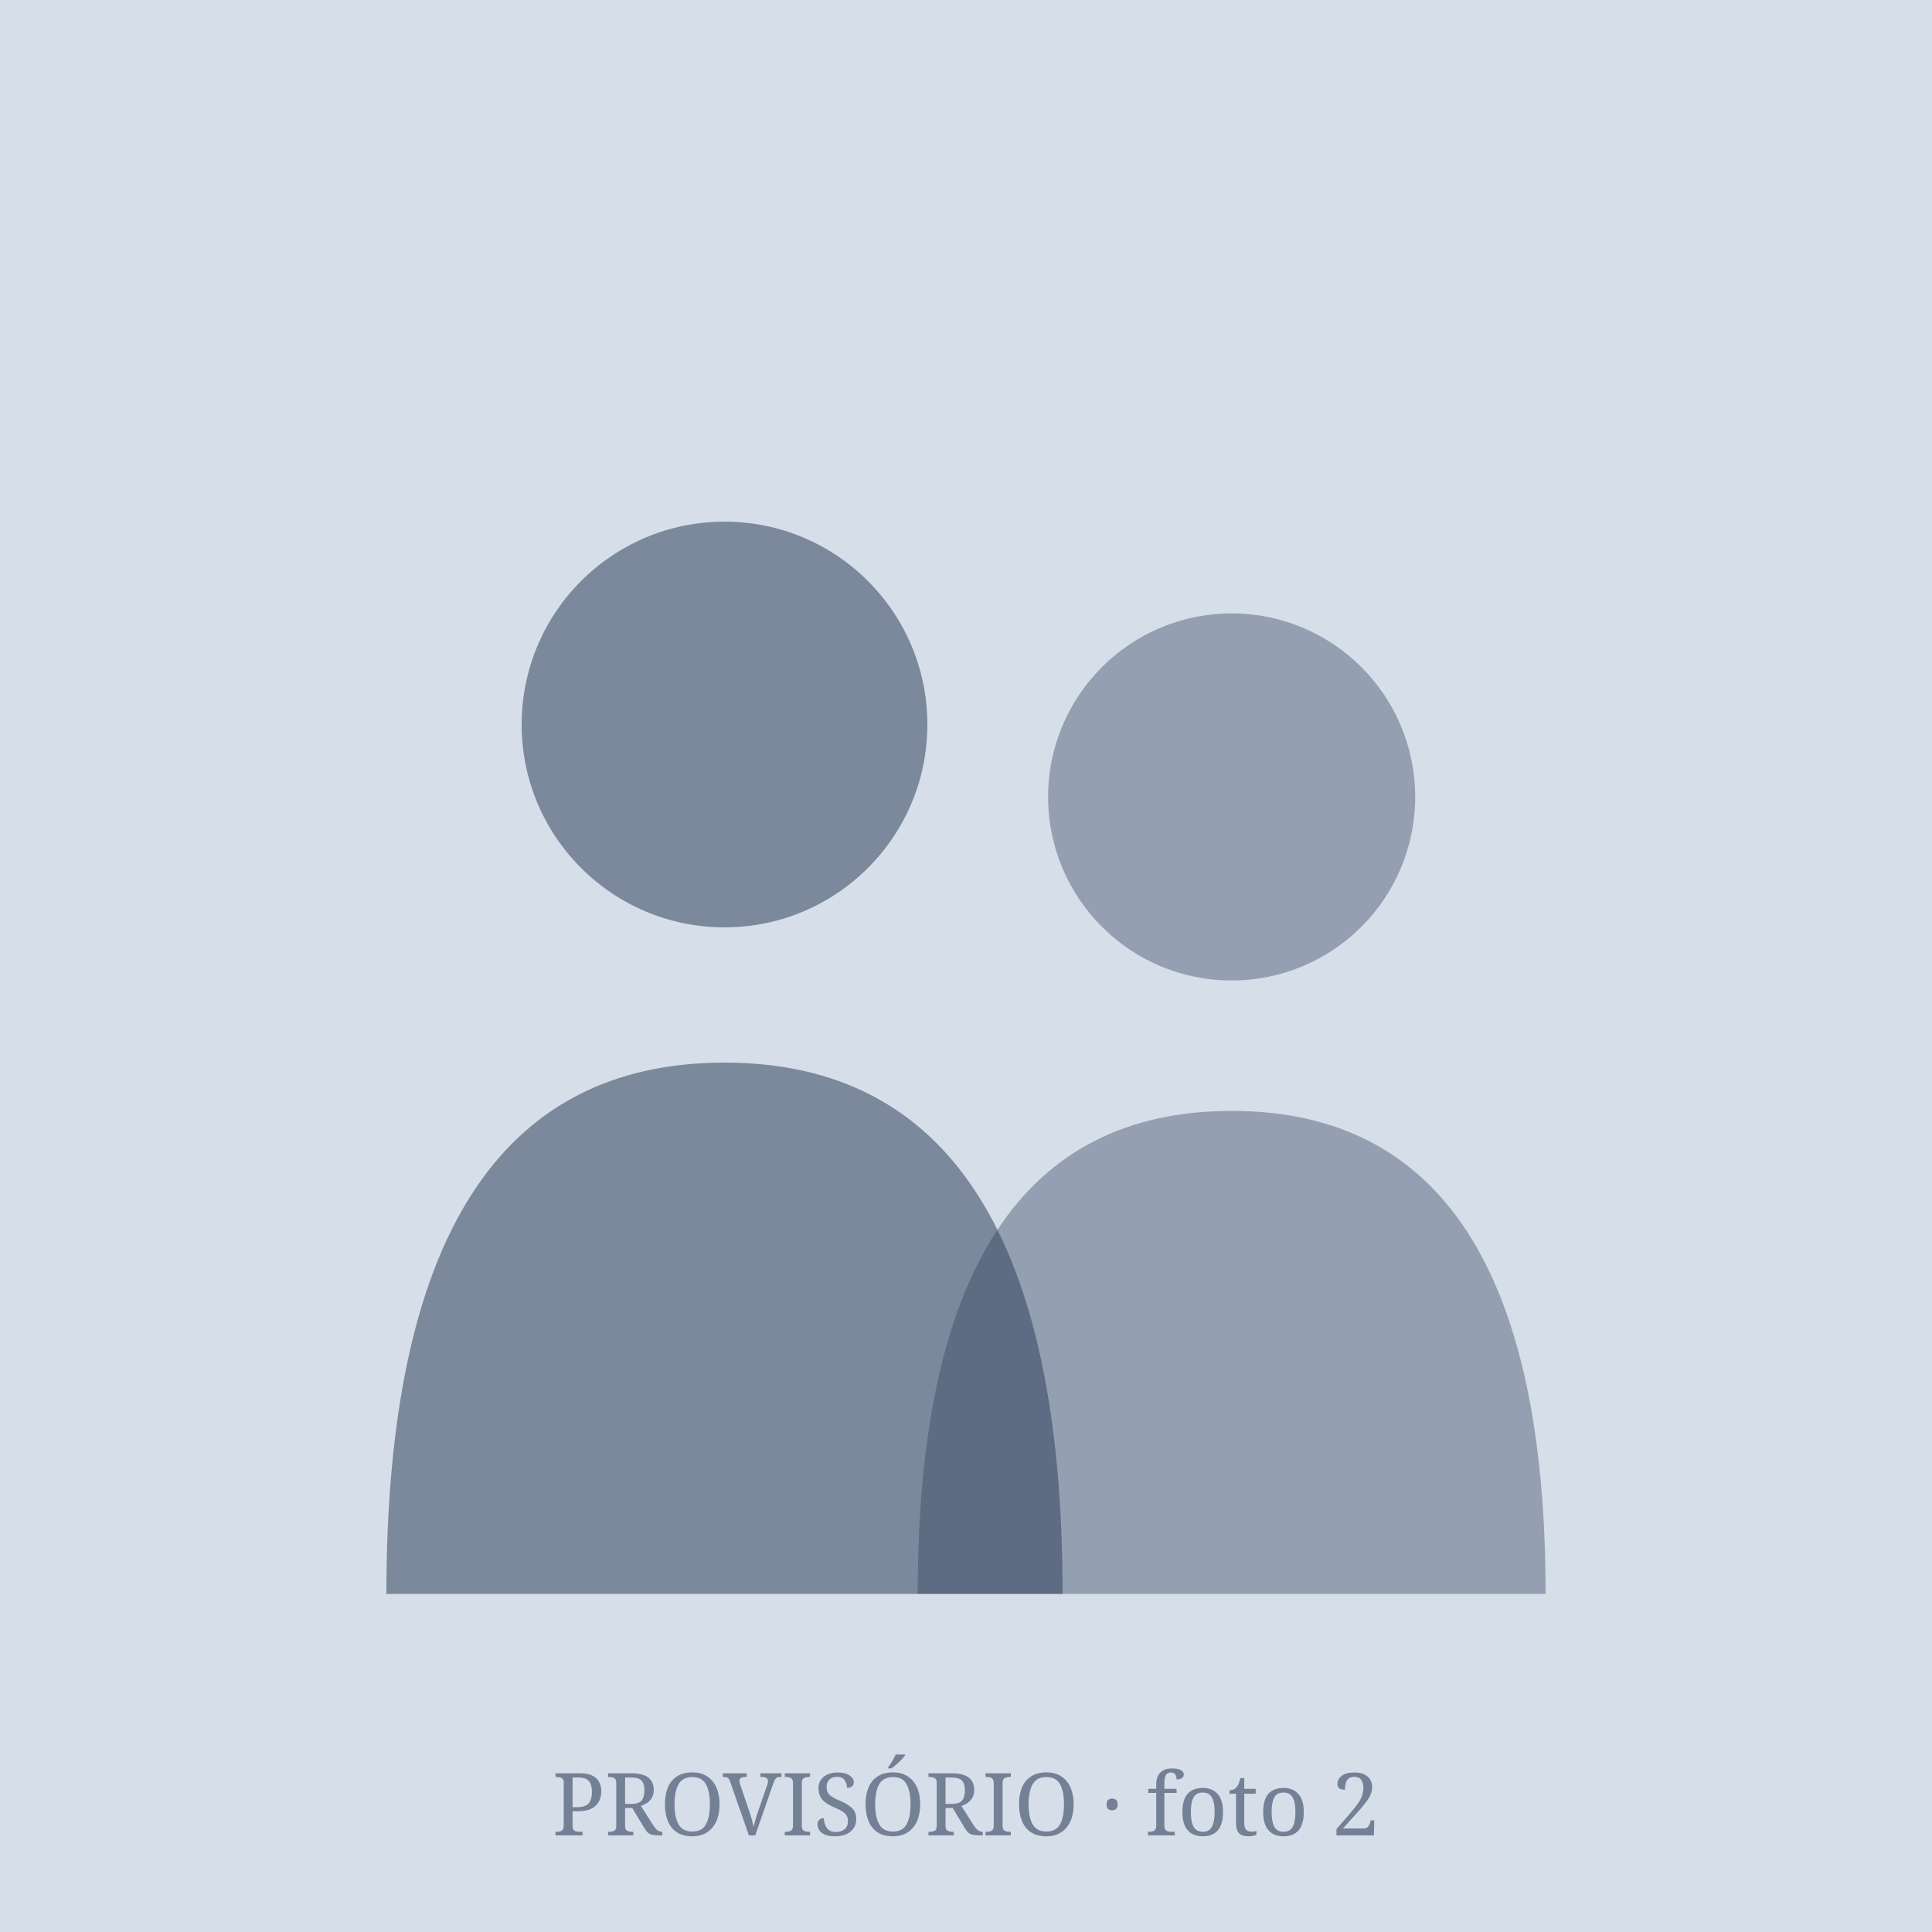
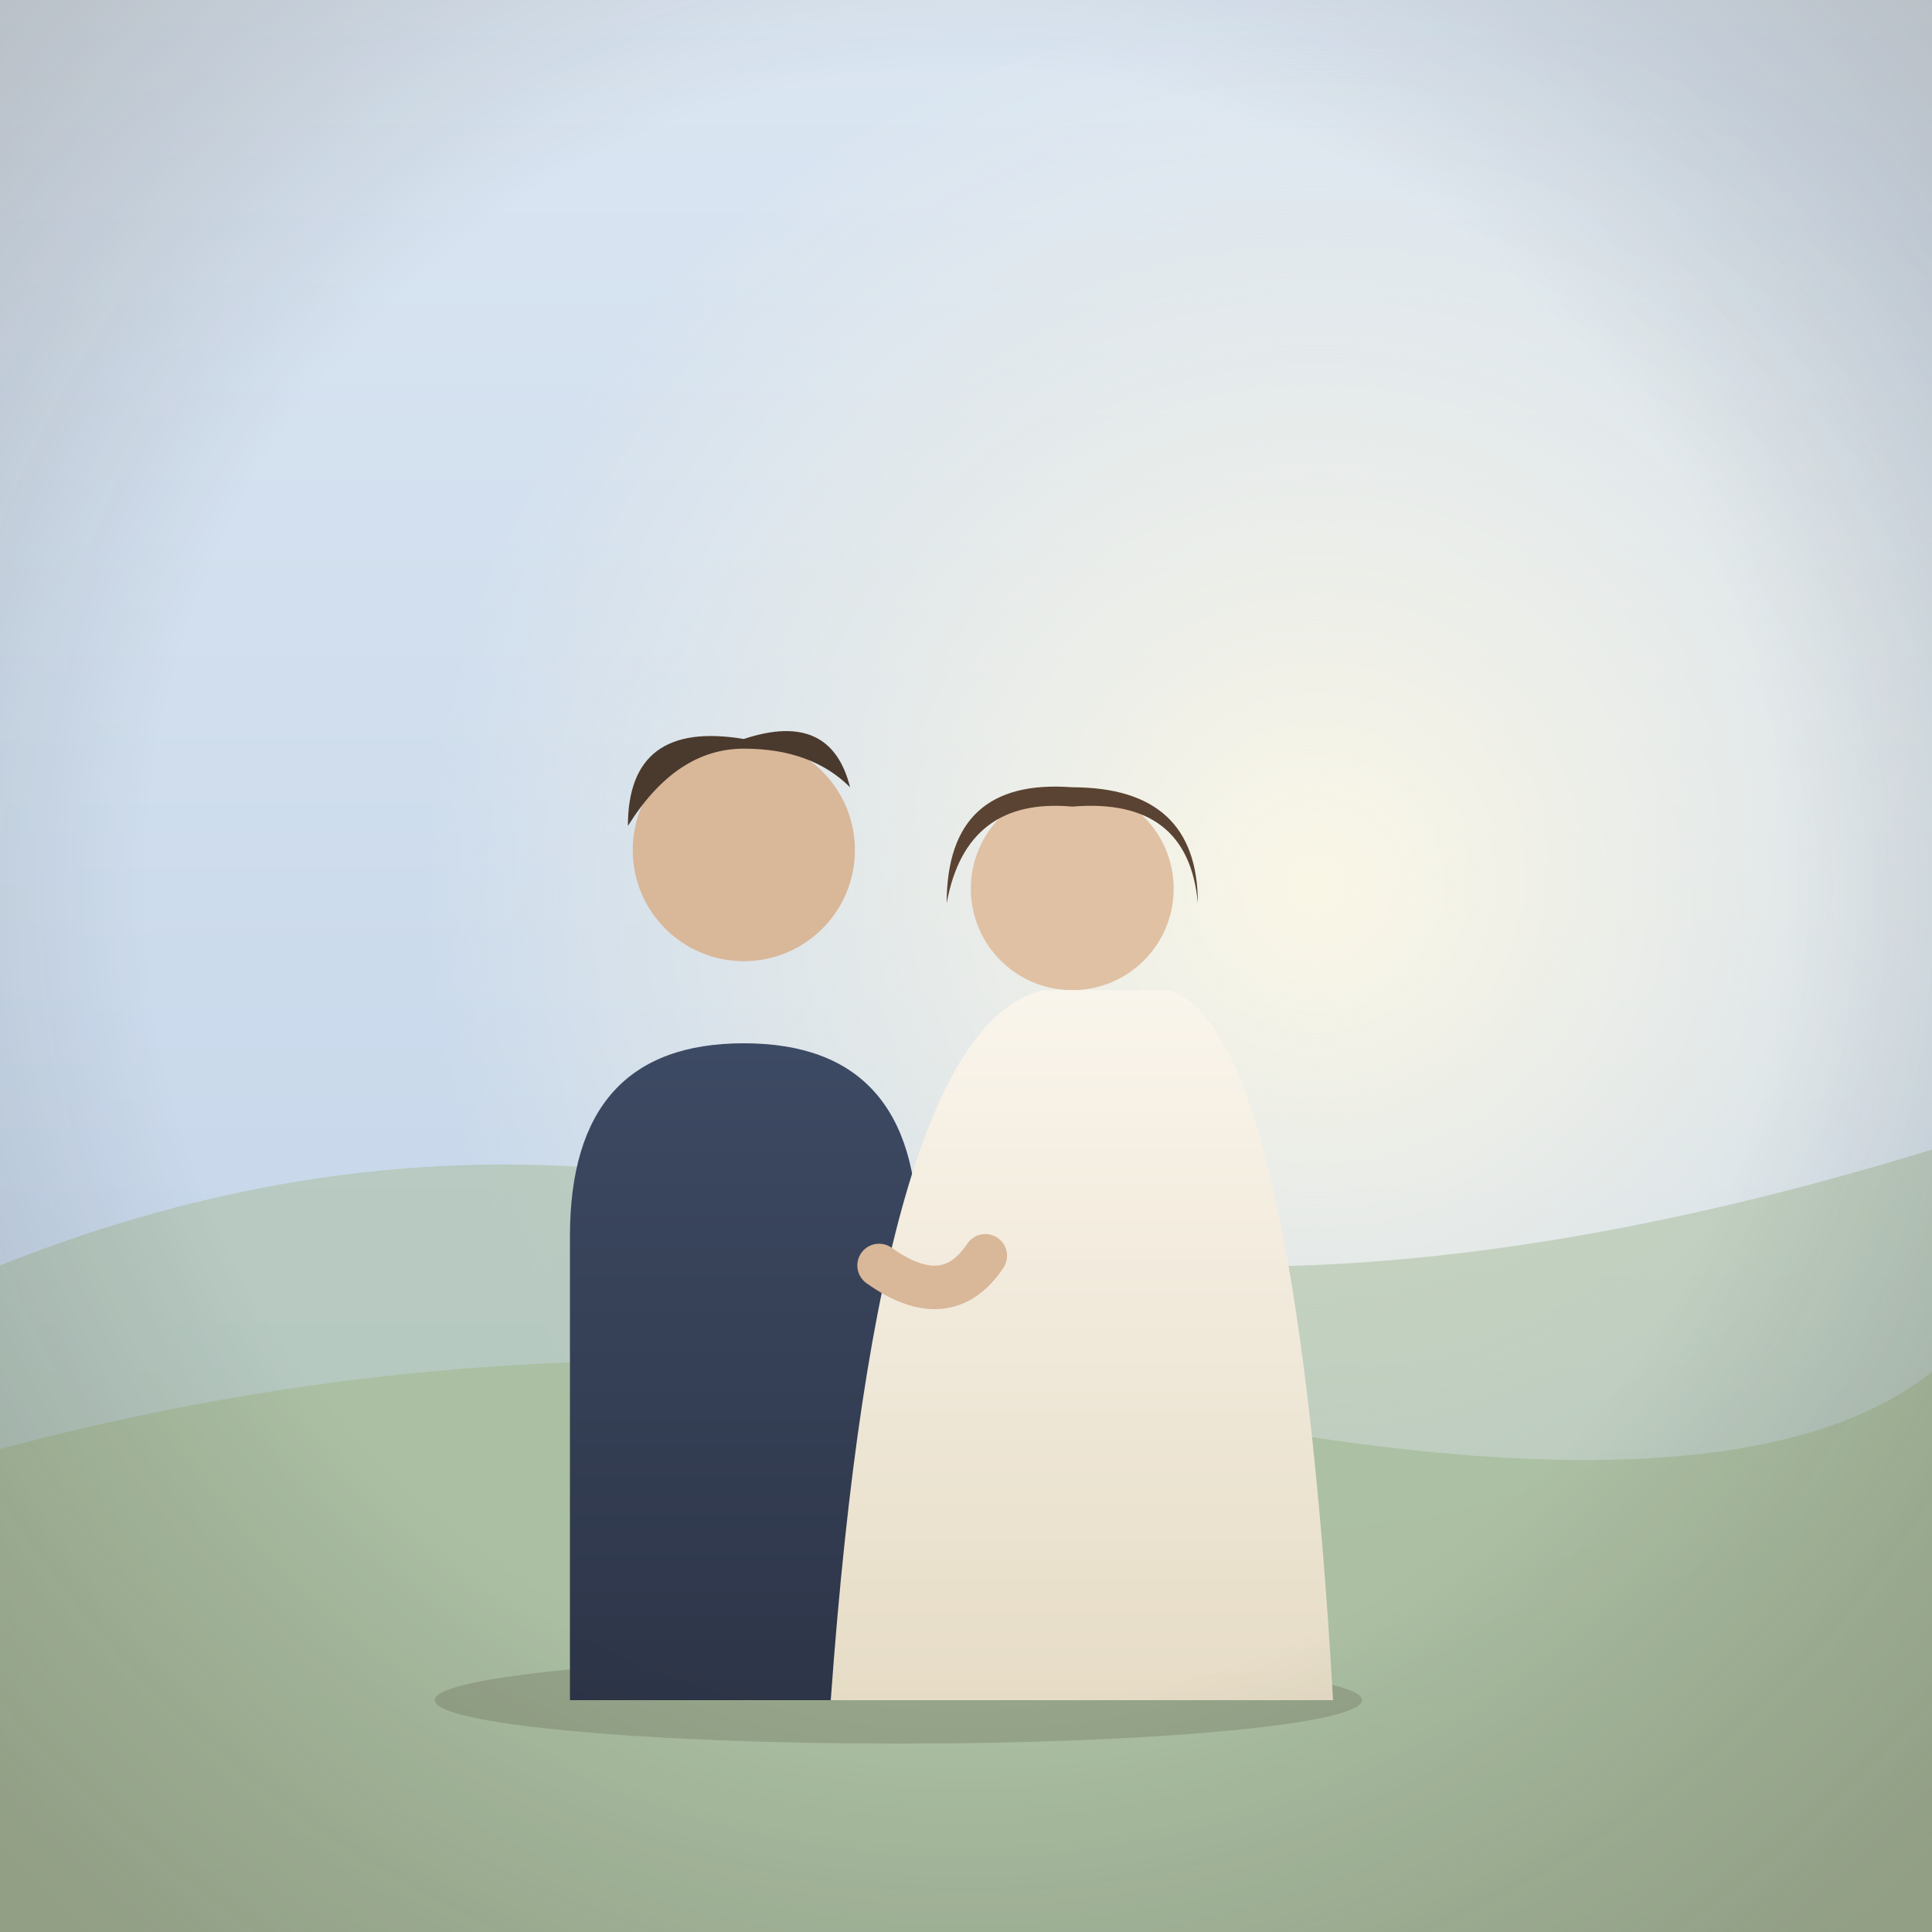
<svg xmlns="http://www.w3.org/2000/svg" data-provisorio="true" width="400" height="400" viewBox="0 0 400 400">
-   <rect width="400" height="400" fill="#d6dfe9" />
-   <circle cx="150" cy="150" r="42" fill="#32425d" fill-opacity="0.55" />
-   <path d="M80 330 q0 -110 70 -110 q70 0 70 110z" fill="#32425d" fill-opacity="0.55" />
-   <circle cx="255" cy="165" r="38" fill="#32425d" fill-opacity="0.4" />
-   <path d="M190 330 q0 -100 65 -100 q65 0 65 100z" fill="#32425d" fill-opacity="0.4" />
-   <text x="200" y="380" text-anchor="middle" font-family="Georgia, serif" font-size="18" fill="#32425d" fill-opacity="0.6">PROVISÓRIO · foto 2</text>
+   <defs>
+     <linearGradient id="ceu" x1="0" y1="0" x2="0" y2="1">
+       <stop offset="0" stop-color="#dbe6f2" />
+       <stop offset="1" stop-color="#bdd0e6" />
+     </linearGradient>
+     <radialGradient id="sol" cx="68%" cy="46%" r="46%">
+       <stop offset="0" stop-color="#fdf8e6" stop-opacity="0.95" />
+       <stop offset="1" stop-color="#fdf8e6" stop-opacity="0" />
+     </radialGradient>
+     <linearGradient id="terno" x1="0" y1="0" x2="0" y2="1">
+       <stop offset="0" stop-color="#3d4a63" />
+       <stop offset="1" stop-color="#2d3548" />
+     </linearGradient>
+     <linearGradient id="vestido" x1="0" y1="0" x2="0" y2="1">
+       <stop offset="0" stop-color="#faf5ec" />
+       <stop offset="1" stop-color="#e6dcc6" />
+     </linearGradient>
+     <radialGradient id="vinheta" cx="50%" cy="46%" r="70%">
+       <stop offset="0.6" stop-color="#000" stop-opacity="0" />
+       <stop offset="1" stop-color="#3a2d1f" stop-opacity="0.22" />
+     </radialGradient>
+   </defs>
+   <rect width="400" height="400" fill="url(#ceu)" />
+   <rect width="400" height="400" fill="url(#sol)" />
+   <path d="M0 262 Q90 226 180 252 T400 238 V400 H0Z" fill="#a9bd9e" fill-opacity="0.55" />
+   <path d="M0 300 Q120 268 240 292 T400 284 V400 H0Z" fill="#a9bd9e" fill-opacity="0.85" />
+   <ellipse cx="186" cy="352" rx="96" ry="9" fill="#3a2d1f" fill-opacity="0.18" />
+   <g transform="translate(-14 0)">
+     <circle cx="168" cy="176" r="23" fill="#d9b799" />
+     <path d="M168 153 q-24 -4 -24 18 q10 -16 24 -16 q14 0 22 8 q-4 -16 -22 -10z" fill="#4a3a2d" />
+     <path d="M132 352 v-96 q0 -40 36 -40 q36 0 36 40 v96z" fill="url(#terno)" />
+     <circle cx="236" cy="184" r="21" fill="#e0c1a4" />
+     <path d="M236 163 q-26 -2 -26 24 q4 -22 26 -20 q24 -2 26 20 q0 -24 -26 -24z" fill="#5a4332" />
+     <path d="M230 205 q-34 8 -44 147 h104 q-8 -139 -34 -147z" fill="url(#vestido)" />
+     <path d="M196 262 q14 10 22 -2" fill="none" stroke="#d9b799" stroke-width="9" stroke-linecap="round" />
+   </g>
+   <rect width="400" height="400" fill="url(#vinheta)" />
</svg>
